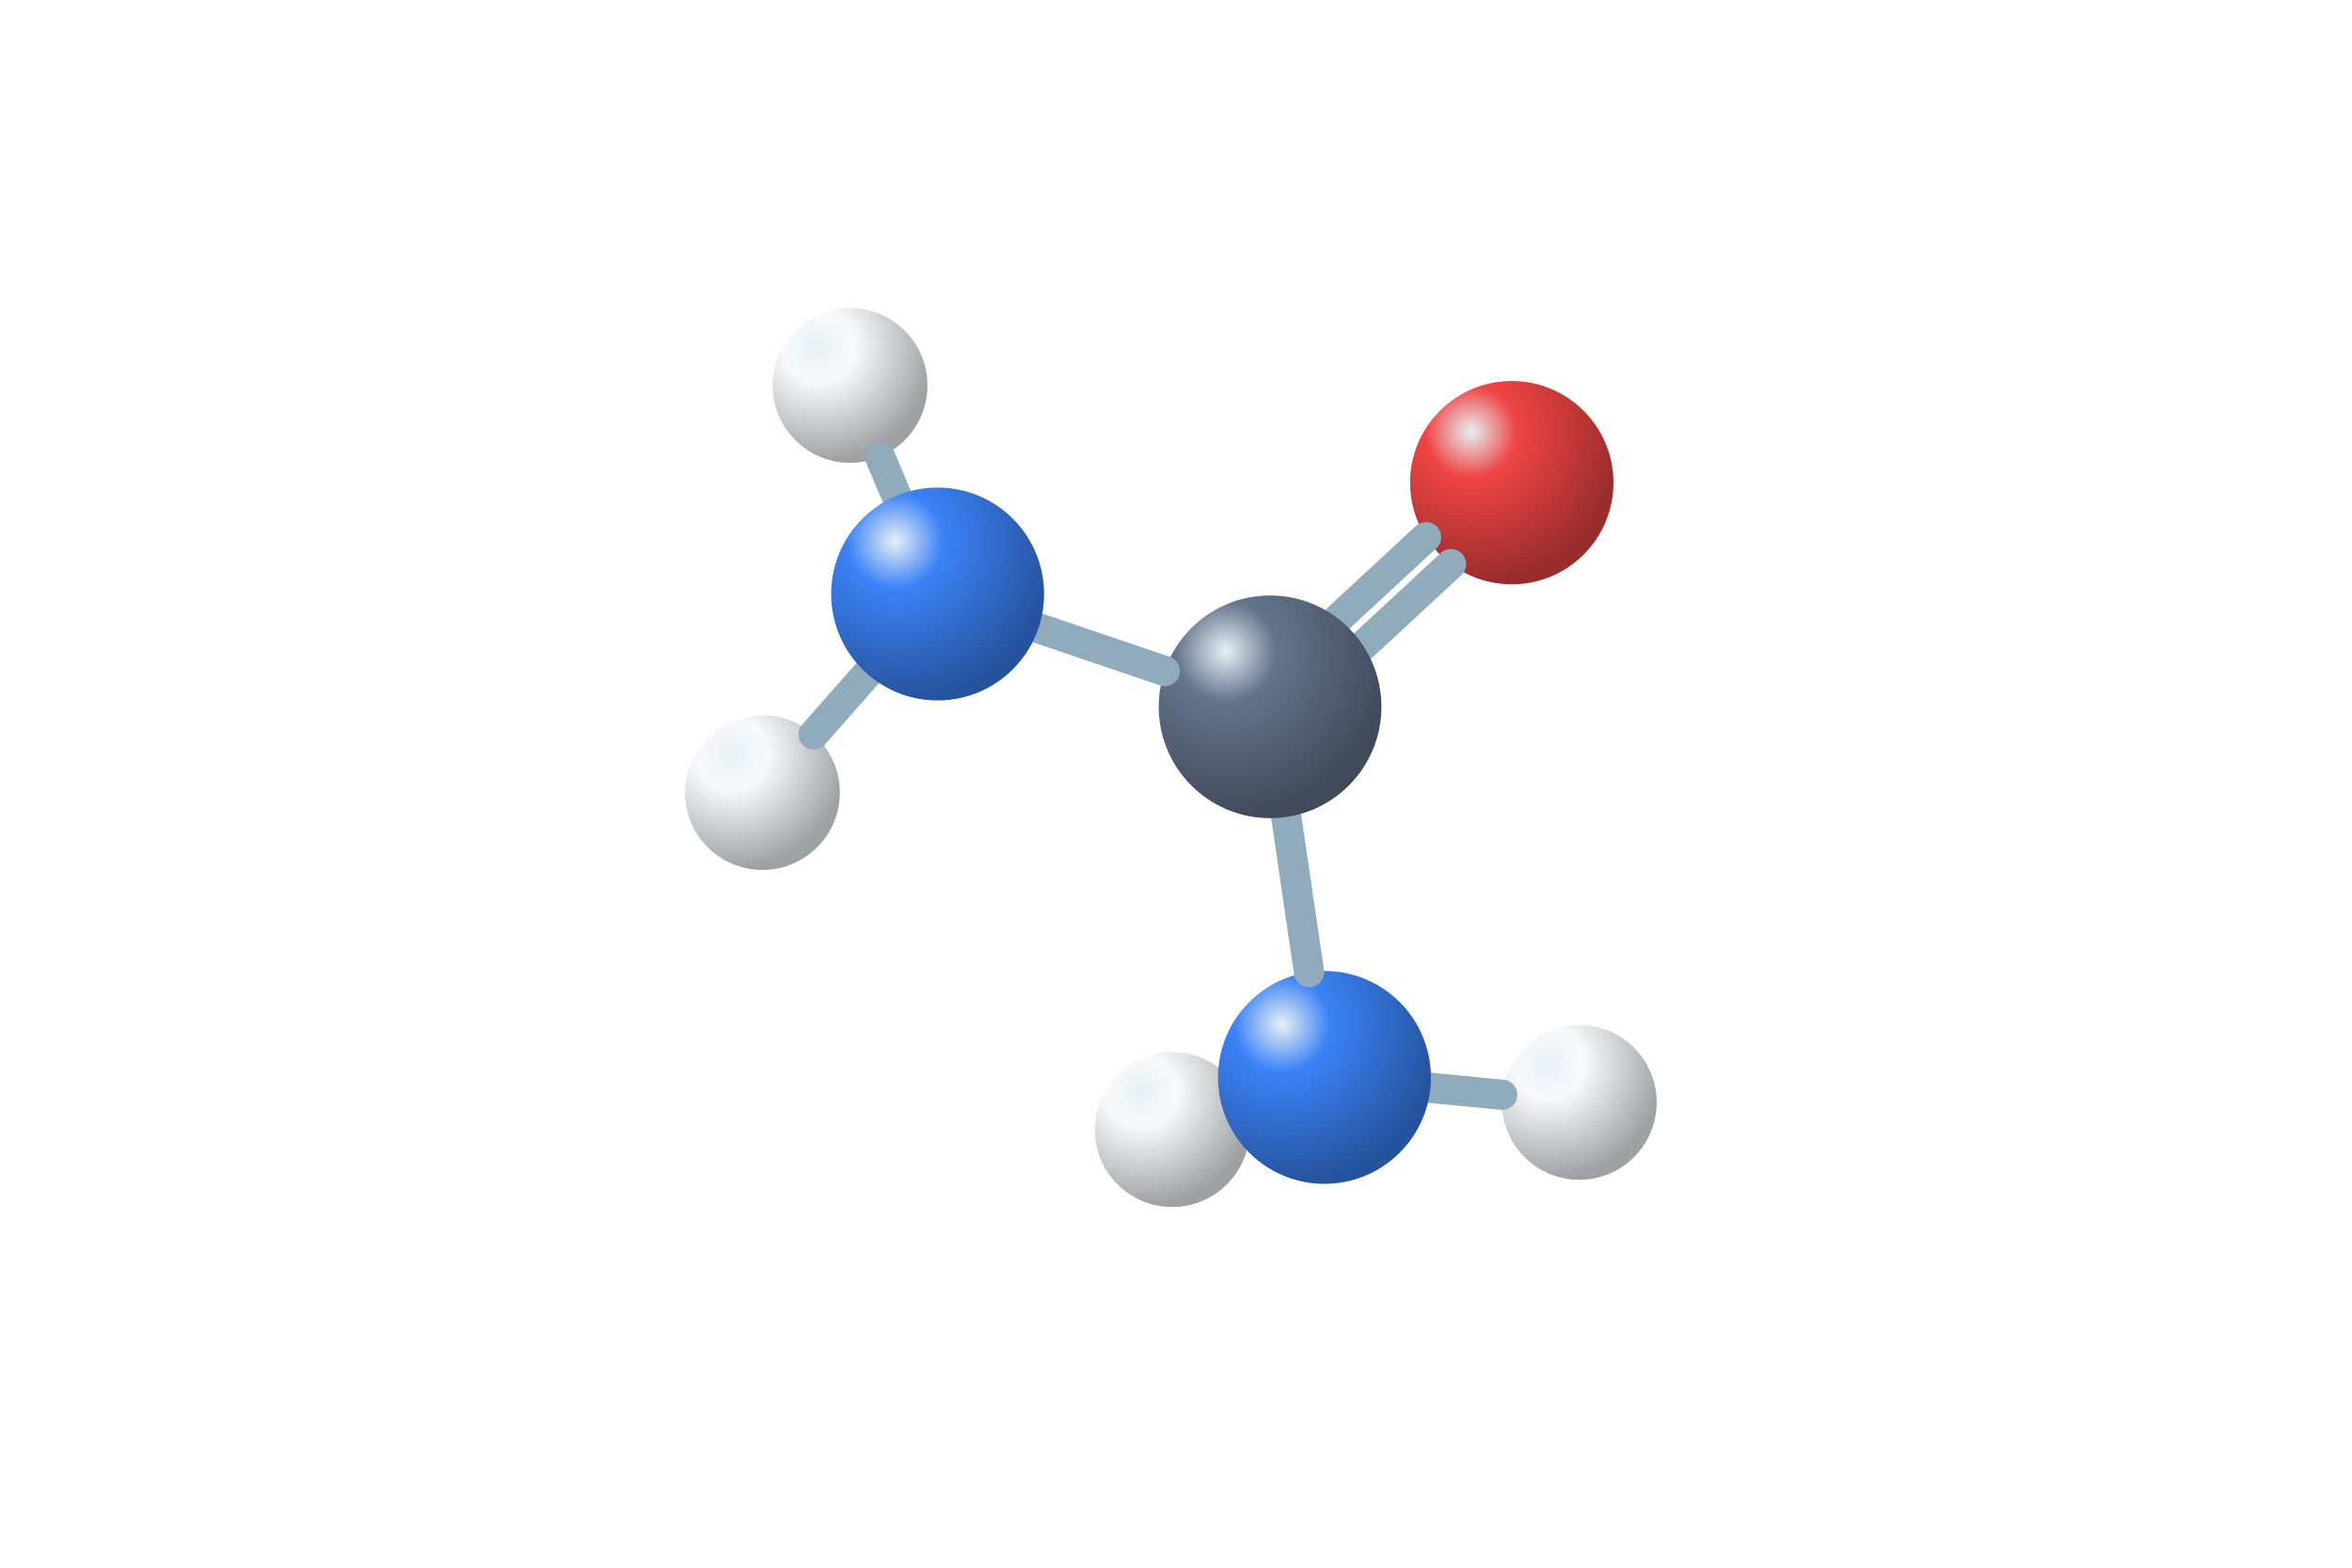
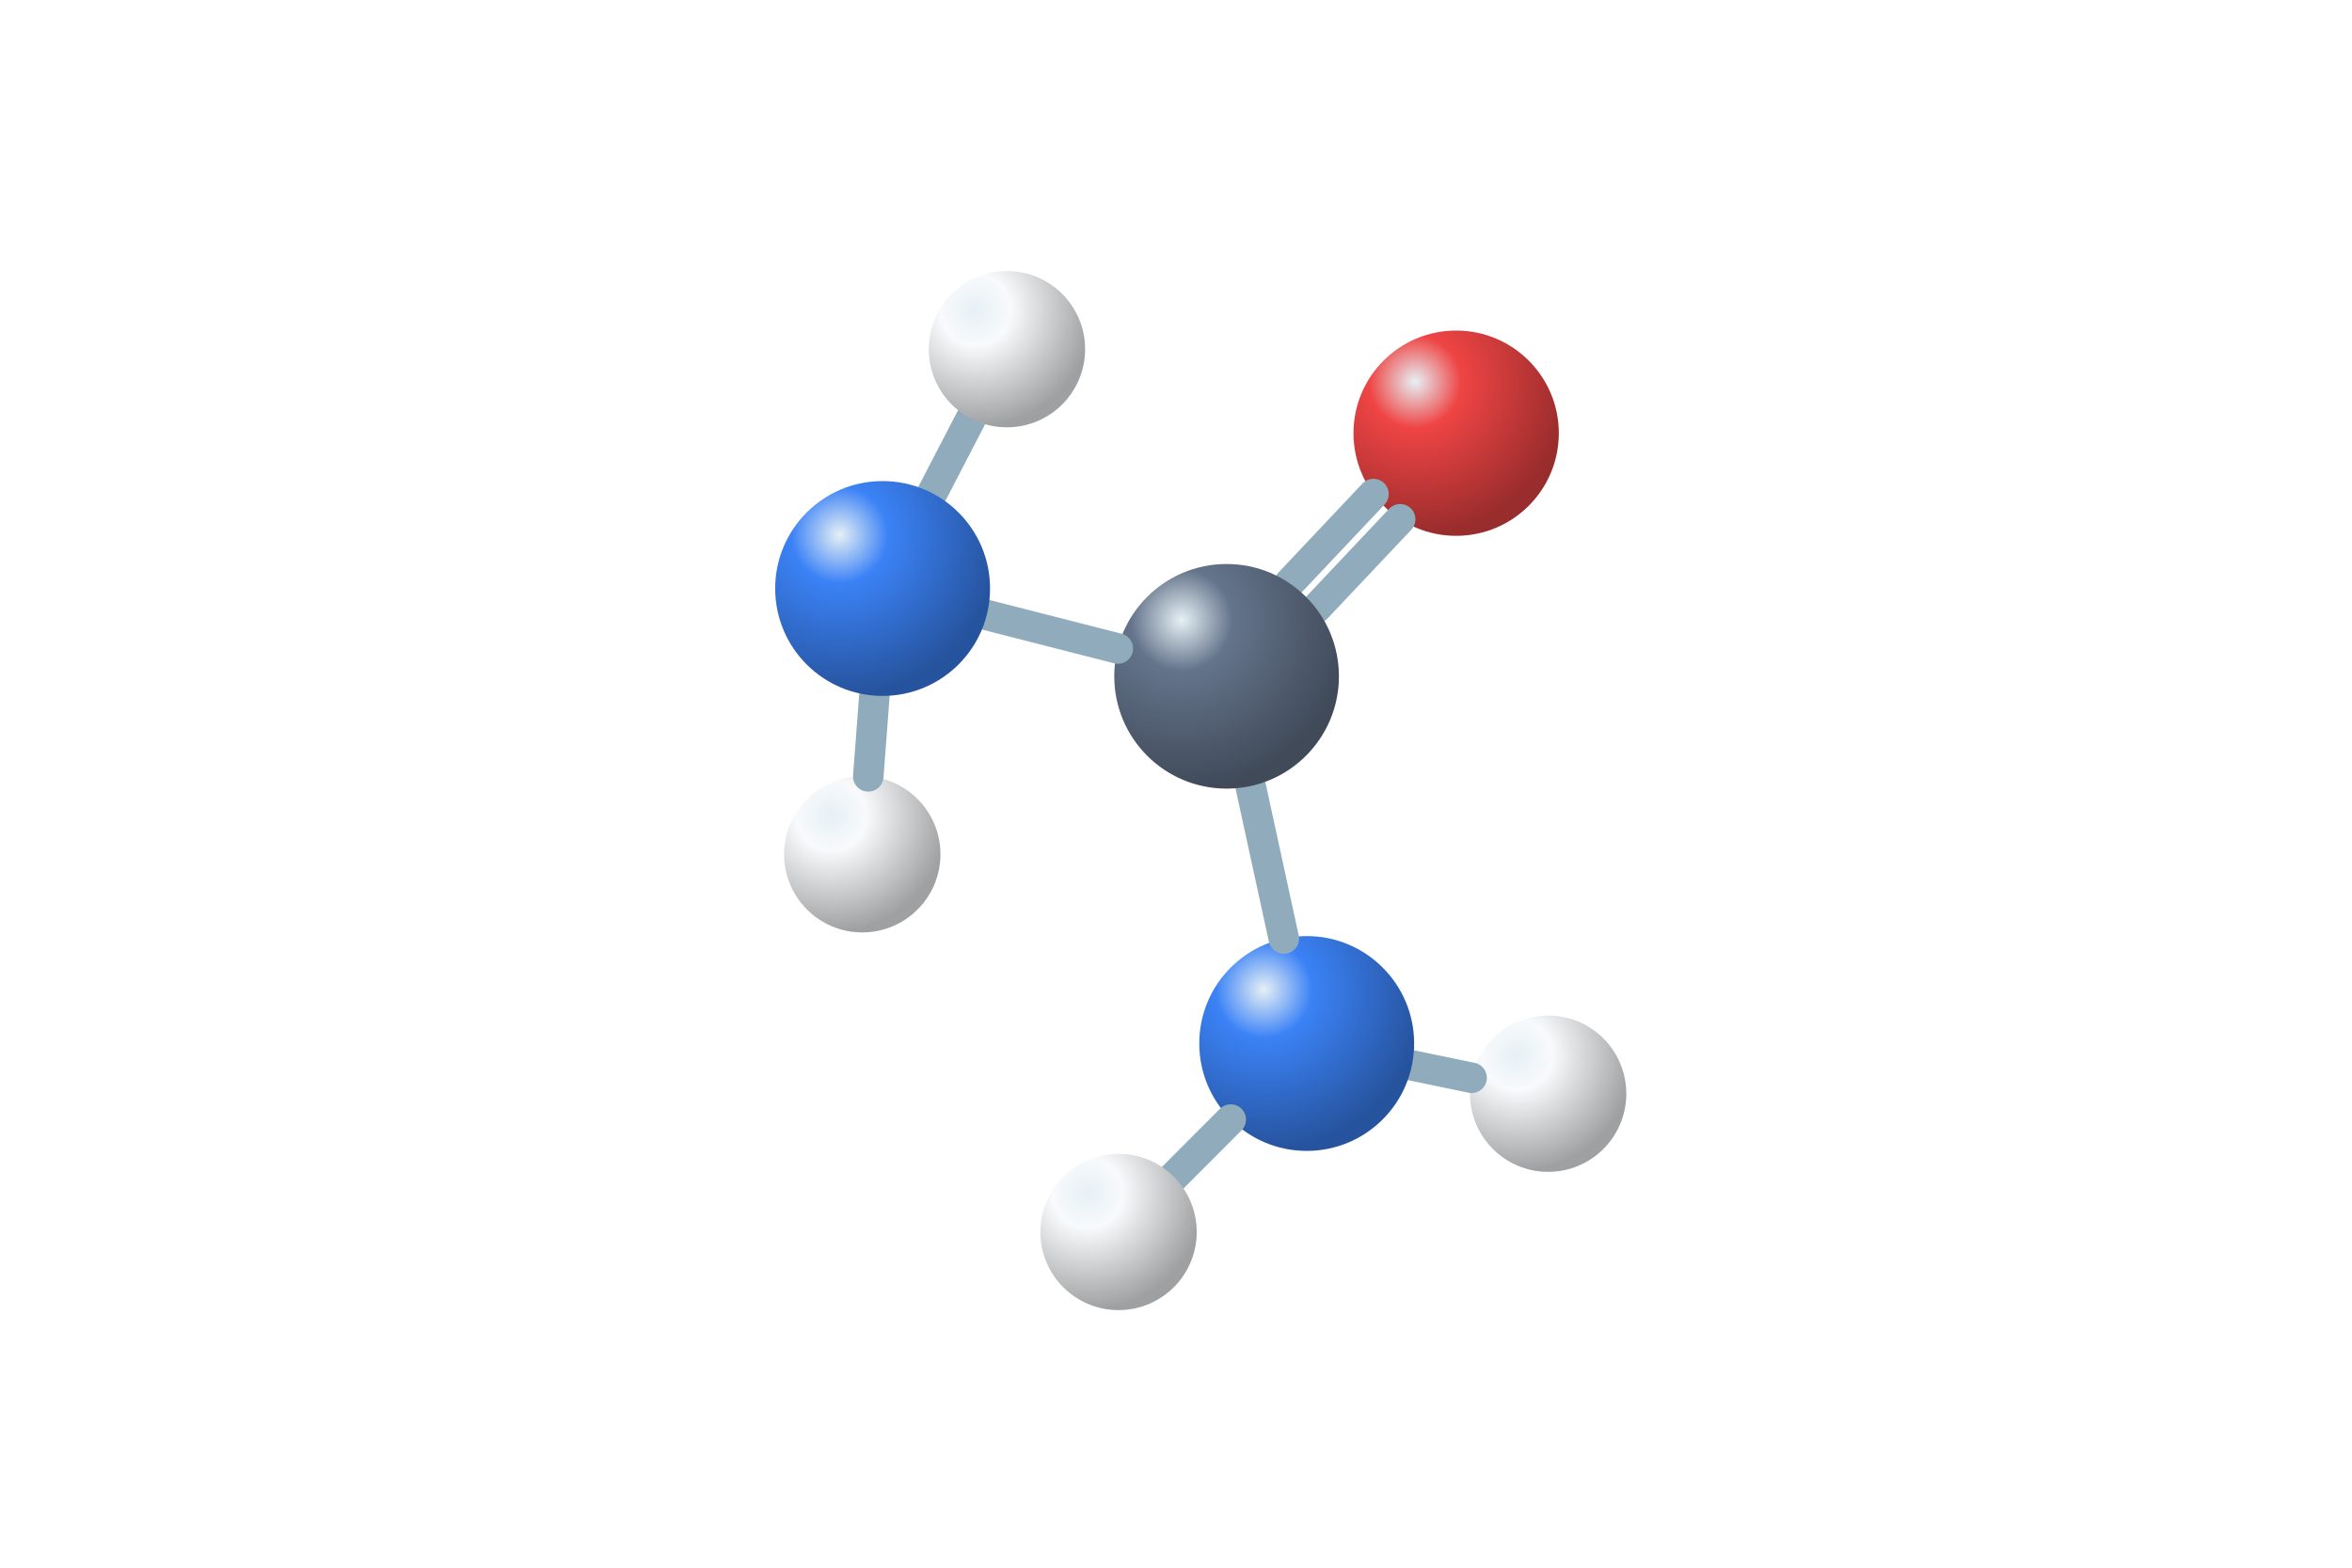
<svg xmlns="http://www.w3.org/2000/svg" viewBox="0 0 192 128">
  <defs>
    <radialGradient id="C" cx="30%" cy="25%" r="75%">
      <stop stop-color="#e6f0f5" />
      <stop offset=".3" stop-color="#64748b" />
      <stop offset="1" stop-color="#404a59" />
    </radialGradient>
    <radialGradient id="O" cx="30%" cy="25%" r="75%">
      <stop stop-color="#e6f0f5" />
      <stop offset=".3" stop-color="#ef4444" />
      <stop offset="1" stop-color="#992c2c" />
    </radialGradient>
    <radialGradient id="N" cx="30%" cy="25%" r="75%">
      <stop stop-color="#e6f0f5" />
      <stop offset=".3" stop-color="#3b82f6" />
      <stop offset="1" stop-color="#26539d" />
    </radialGradient>
    <radialGradient id="H" cx="30%" cy="25%" r="75%">
      <stop stop-color="#e6f0f5" />
      <stop offset=".3" stop-color="#f8fafc" />
      <stop offset="1" stop-color="#9fa0a1" />
    </radialGradient>
  </defs>
-   <circle cx="95.69" cy="92.23" r="6.32" fill="url(#H)" />
-   <circle cx="128.92" cy="90.01" r="6.32" fill="url(#H)" />
-   <path d="M116.78 88.82L122.63 89.39" stroke="#90acbc" stroke-width="2.47" stroke-linecap="round" />
-   <circle cx="108.12" cy="87.97" r="8.69" fill="url(#N)" />
-   <circle cx="123.41" cy="39.41" r="8.3" fill="url(#O)" />
-   <path d="M105 66.7L106.86 79.37" stroke="#90acbc" stroke-width="2.47" stroke-linecap="round" />
-   <path d="M109.23 50.51L116.41 43.86" stroke="#90acbc" stroke-width="2.47" stroke-linecap="round" />
-   <path d="M111.27 52.71L118.45 46.06" stroke="#90acbc" stroke-width="2.47" stroke-linecap="round" />
-   <circle cx="103.68" cy="57.71" r="9.09" fill="url(#C)" />
-   <circle cx="69.39" cy="31.47" r="6.32" fill="url(#H)" />
-   <path d="M95.08 54.79L84.77 51.29" stroke="#90acbc" stroke-width="2.47" stroke-linecap="round" />
-   <path d="M73.18 40.48L71.84 37.3" stroke="#90acbc" stroke-width="2.47" stroke-linecap="round" />
-   <circle cx="62.24" cy="64.71" r="6.32" fill="url(#H)" />
-   <path d="M70.79 55.01L66.42 59.97" stroke="#90acbc" stroke-width="2.47" stroke-linecap="round" />
-   <circle cx="76.54" cy="48.5" r="8.69" fill="url(#N)" />
+   <circle cx="126.38" cy="89.3" r="6.38" fill="url(#H)" />
+   <path d="M115.26 86.99L120.13 88" stroke="#90acbc" stroke-width="2.49" stroke-linecap="round" />
+   <circle cx="106.67" cy="85.2" r="8.77" fill="url(#N)" />
+   <path d="M100.47 91.41L95.81 96.08" stroke="#90acbc" stroke-width="2.49" stroke-linecap="round" />
+   <path d="M102.09 64.18L104.8 76.63" stroke="#90acbc" stroke-width="2.49" stroke-linecap="round" />
+   <circle cx="91.31" cy="100.59" r="6.38" fill="url(#H)" />
+   <circle cx="118.87" cy="35.37" r="8.38" fill="url(#O)" />
+   <path d="M105.26 47.61L112.12 40.34" stroke="#90acbc" stroke-width="2.49" stroke-linecap="round" />
+   <path d="M107.44 49.67L114.3 42.4" stroke="#90acbc" stroke-width="2.49" stroke-linecap="round" />
+   <circle cx="100.13" cy="55.22" r="9.17" fill="url(#C)" />
+   <path d="M91.25 52.95L80.56 50.22" stroke="#90acbc" stroke-width="2.49" stroke-linecap="round" />
+   <circle cx="70.39" cy="69.75" r="6.38" fill="url(#H)" />
+   <path d="M71.38 56.8L70.88 63.39" stroke="#90acbc" stroke-width="2.49" stroke-linecap="round" />
+   <path d="M76.1 40.26L79.26 34.17" stroke="#90acbc" stroke-width="2.49" stroke-linecap="round" />
+   <circle cx="82.2" cy="28.51" r="6.38" fill="url(#H)" />
+   <circle cx="72.05" cy="48.05" r="8.77" fill="url(#N)" />
</svg>
